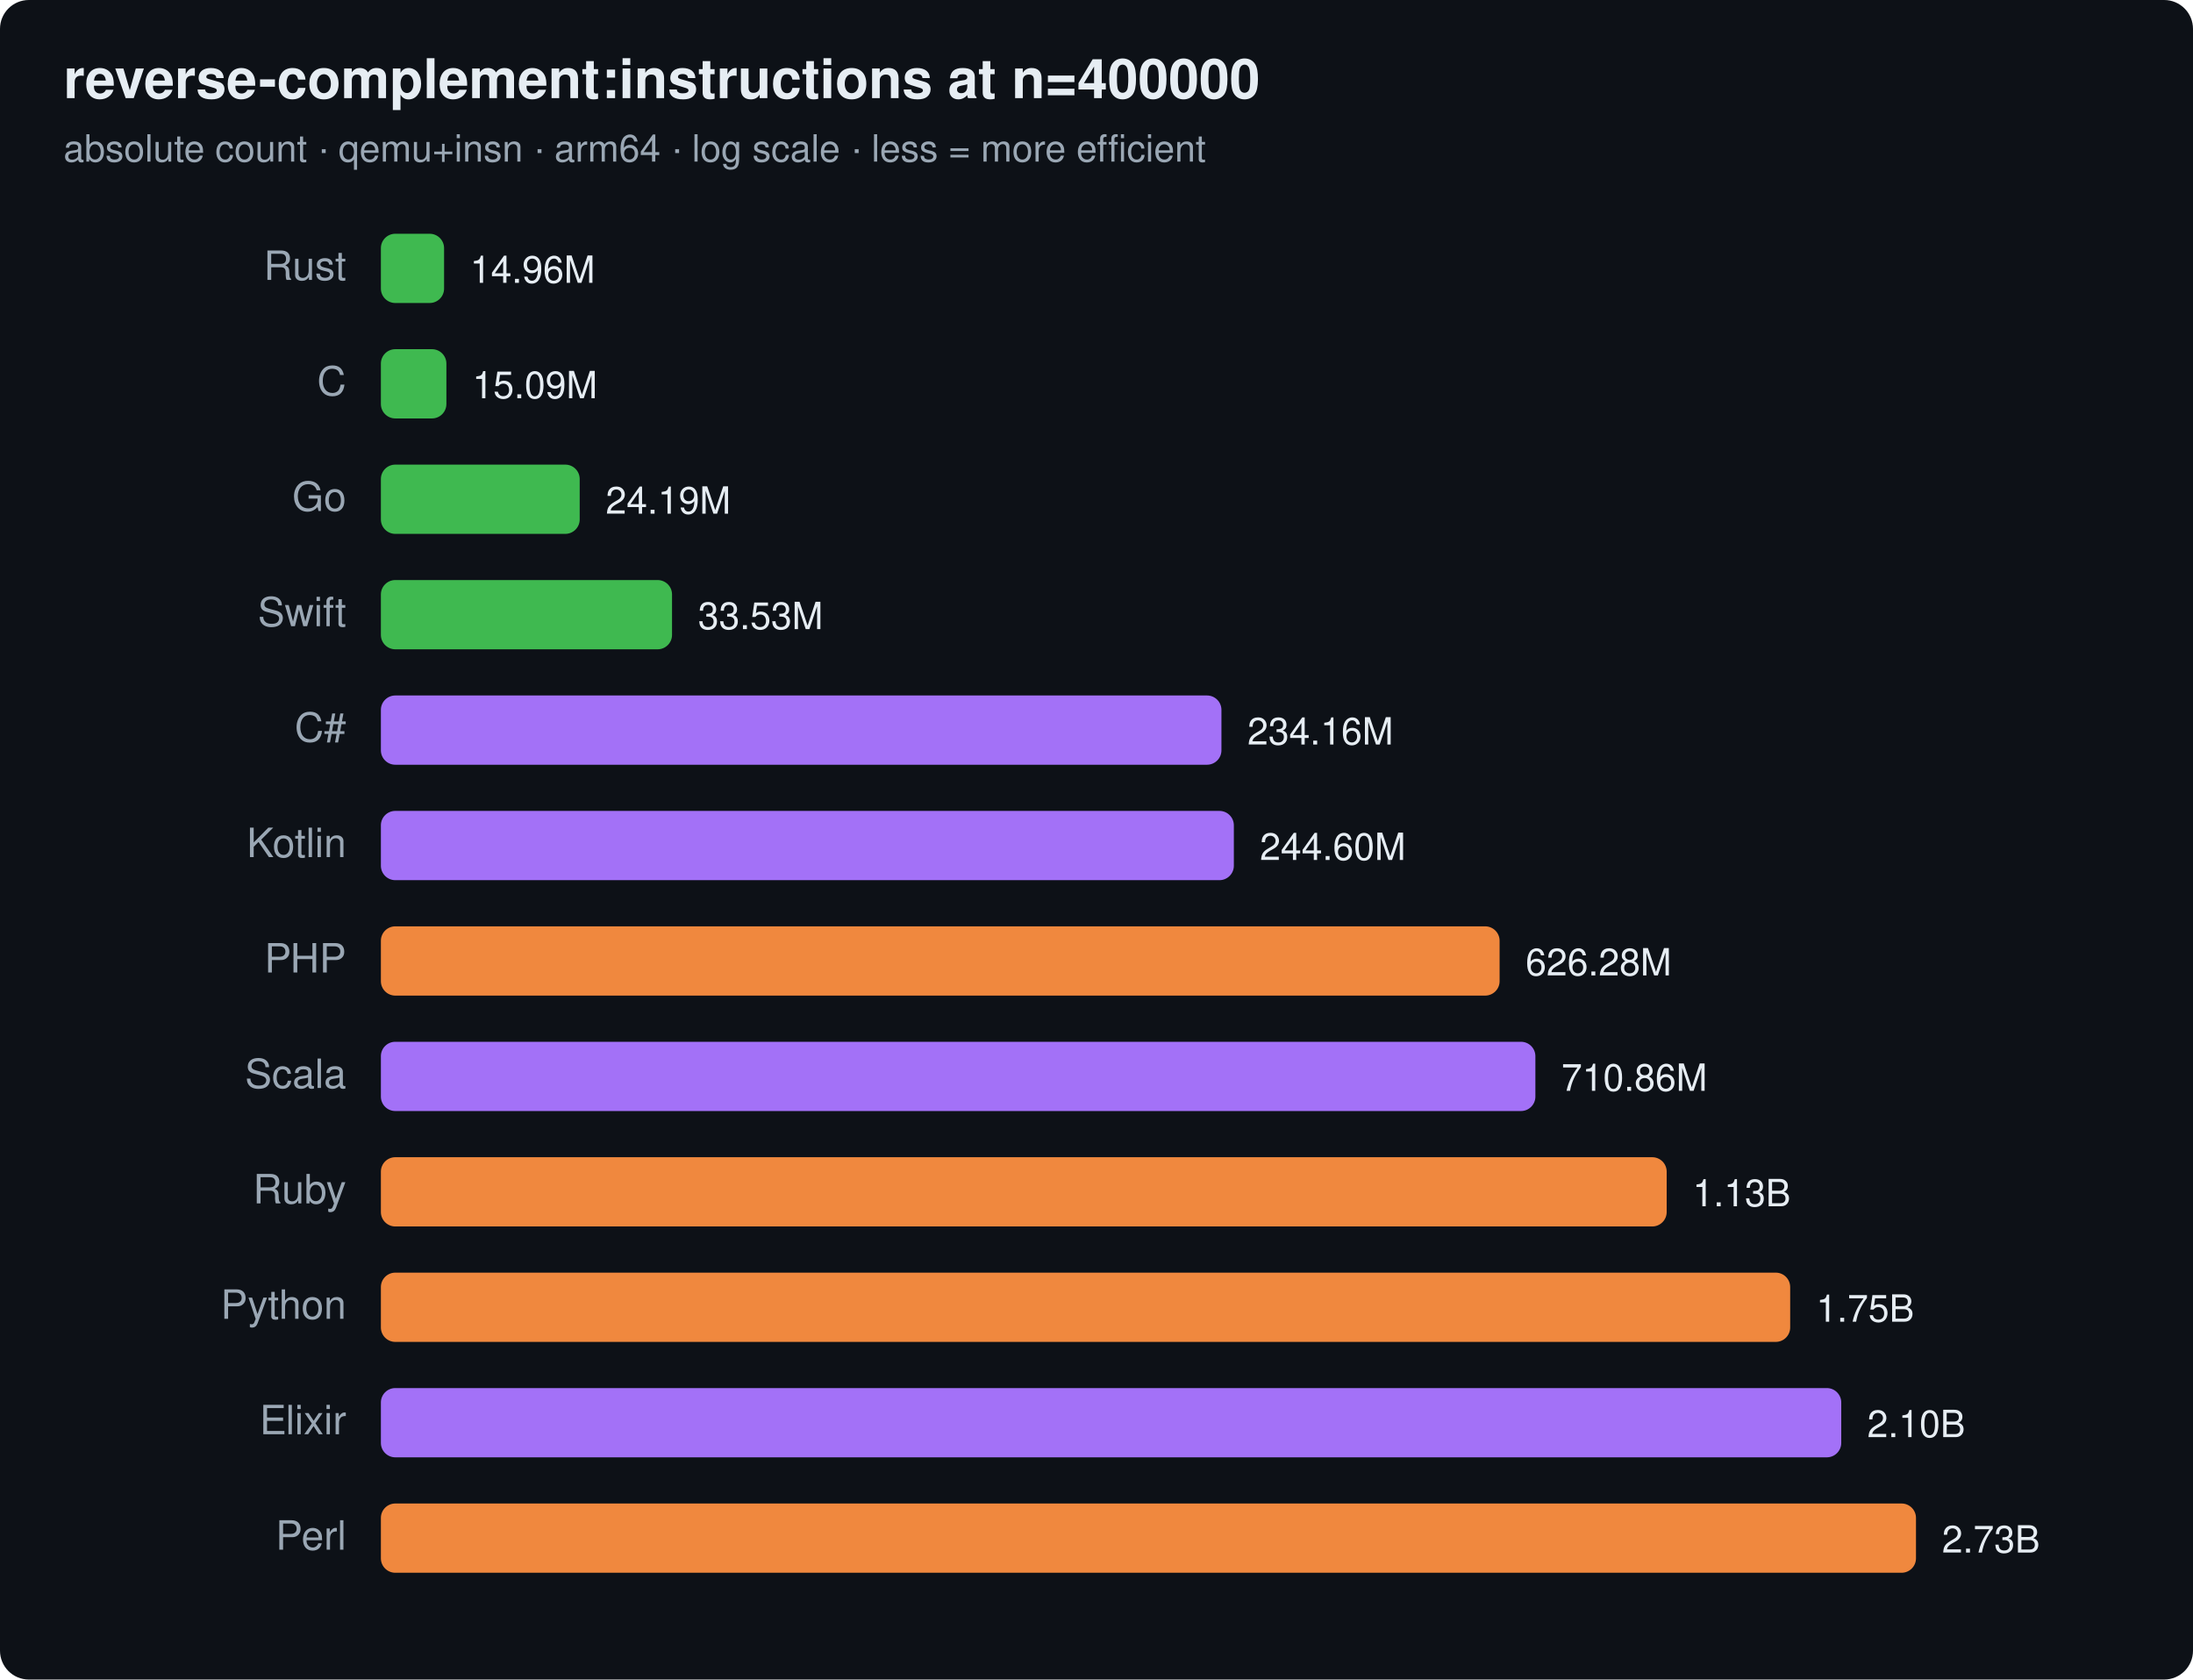
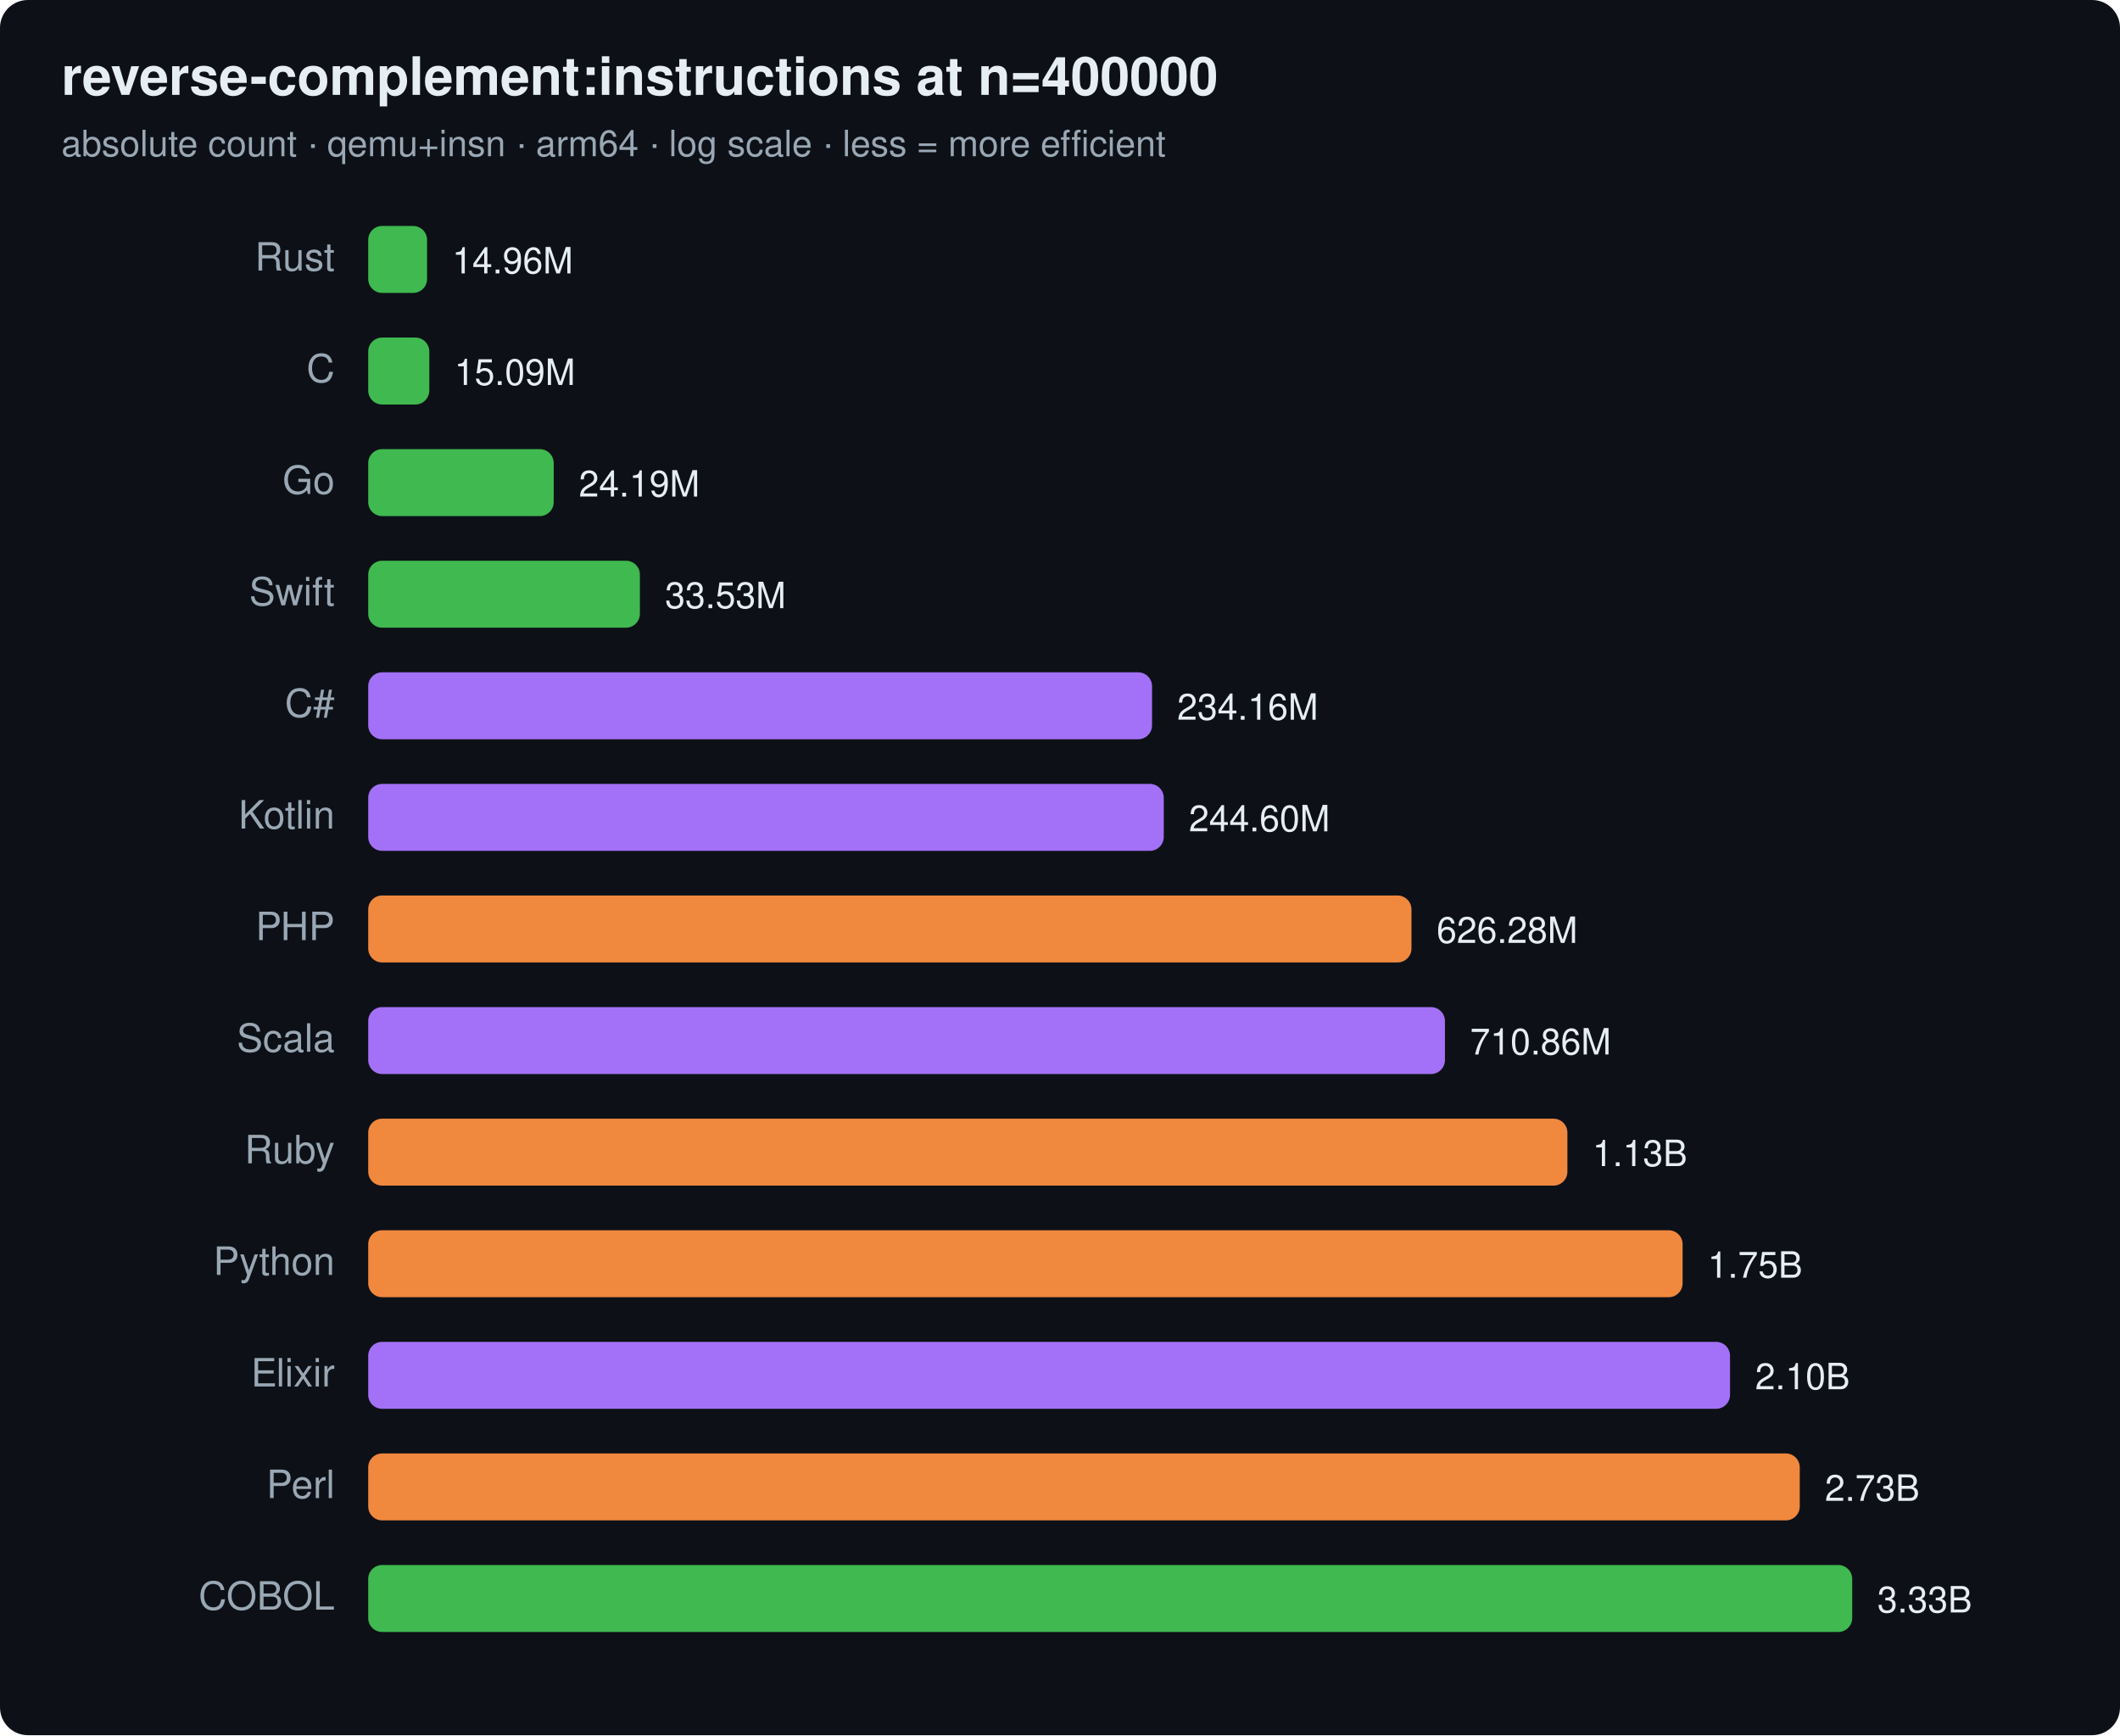
- <svg xmlns="http://www.w3.org/2000/svg" width="760" height="582" viewBox="0 0 760 582" font-family="ui-sans-serif,system-ui,Segoe UI,Helvetica,Arial">
-   <rect width="760" height="582" rx="10" fill="#0d1117" />
+ <svg xmlns="http://www.w3.org/2000/svg" width="760" height="622" viewBox="0 0 760 622" font-family="ui-sans-serif,system-ui,Segoe UI,Helvetica,Arial">
+   <rect width="760" height="622" rx="10" fill="#0d1117" />
  <text x="22" y="34" font-size="19" font-weight="700" fill="#e6edf3">reverse-complement:instructions at n=400000</text>
  <text x="22" y="56" font-size="13" fill="#9aa7b4">absolute count · qemu+insn · arm64 · log scale · less = more efficient</text>
  <text x="120" y="97" text-anchor="end" font-size="14" fill="#9aa7b4">Rust</text>
-   <rect x="132" y="81" width="21.9" height="24" rx="5" fill="#3fb950" />
-   <text x="162.9" y="98" font-size="13" fill="#e6edf3">14.96M</text>
+   <rect x="132" y="81" width="21.1" height="24" rx="5" fill="#3fb950" />
+   <text x="162.1" y="98" font-size="13" fill="#e6edf3">14.96M</text>
  <text x="120" y="137" text-anchor="end" font-size="14" fill="#9aa7b4">C</text>
-   <rect x="132" y="121" width="22.7" height="24" rx="5" fill="#3fb950" />
-   <text x="163.7" y="138" font-size="13" fill="#e6edf3">15.09M</text>
+   <rect x="132" y="121" width="21.9" height="24" rx="5" fill="#3fb950" />
+   <text x="162.9" y="138" font-size="13" fill="#e6edf3">15.09M</text>
  <text x="120" y="177" text-anchor="end" font-size="14" fill="#9aa7b4">Go</text>
-   <rect x="132" y="161" width="68.9" height="24" rx="5" fill="#3fb950" />
-   <text x="209.9" y="178" font-size="13" fill="#e6edf3">24.19M</text>
+   <rect x="132" y="161" width="66.5" height="24" rx="5" fill="#3fb950" />
+   <text x="207.5" y="178" font-size="13" fill="#e6edf3">24.19M</text>
  <text x="120" y="217" text-anchor="end" font-size="14" fill="#9aa7b4">Swift</text>
-   <rect x="132" y="201" width="100.9" height="24" rx="5" fill="#3fb950" />
-   <text x="241.9" y="218" font-size="13" fill="#e6edf3">33.53M</text>
+   <rect x="132" y="201" width="97.4" height="24" rx="5" fill="#3fb950" />
+   <text x="238.4" y="218" font-size="13" fill="#e6edf3">33.53M</text>
  <text x="120" y="257" text-anchor="end" font-size="14" fill="#9aa7b4">C#</text>
-   <rect x="132" y="241" width="291.3" height="24" rx="5" fill="#a371f7" />
-   <text x="432.3" y="258" font-size="13" fill="#e6edf3">234.16M</text>
+   <rect x="132" y="241" width="281.0" height="24" rx="5" fill="#a371f7" />
+   <text x="422.0" y="258" font-size="13" fill="#e6edf3">234.16M</text>
  <text x="120" y="297" text-anchor="end" font-size="14" fill="#9aa7b4">Kotlin</text>
-   <rect x="132" y="281" width="295.6" height="24" rx="5" fill="#a371f7" />
-   <text x="436.6" y="298" font-size="13" fill="#e6edf3">244.60M</text>
+   <rect x="132" y="281" width="285.2" height="24" rx="5" fill="#a371f7" />
+   <text x="426.2" y="298" font-size="13" fill="#e6edf3">244.60M</text>
  <text x="120" y="337" text-anchor="end" font-size="14" fill="#9aa7b4">PHP</text>
-   <rect x="132" y="321" width="387.7" height="24" rx="5" fill="#f0883e" />
-   <text x="528.7" y="338" font-size="13" fill="#e6edf3">626.28M</text>
+   <rect x="132" y="321" width="374.0" height="24" rx="5" fill="#f0883e" />
+   <text x="515.0" y="338" font-size="13" fill="#e6edf3">626.28M</text>
  <text x="120" y="377" text-anchor="end" font-size="14" fill="#9aa7b4">Scala</text>
-   <rect x="132" y="361" width="400.1" height="24" rx="5" fill="#a371f7" />
-   <text x="541.1" y="378" font-size="13" fill="#e6edf3">710.86M</text>
+   <rect x="132" y="361" width="386.0" height="24" rx="5" fill="#a371f7" />
+   <text x="527.0" y="378" font-size="13" fill="#e6edf3">710.86M</text>
  <text x="120" y="417" text-anchor="end" font-size="14" fill="#9aa7b4">Ruby</text>
-   <rect x="132" y="401" width="445.6" height="24" rx="5" fill="#f0883e" />
-   <text x="586.6" y="418" font-size="13" fill="#e6edf3">1.13B</text>
+   <rect x="132" y="401" width="429.9" height="24" rx="5" fill="#f0883e" />
+   <text x="570.9" y="418" font-size="13" fill="#e6edf3">1.13B</text>
  <text x="120" y="457" text-anchor="end" font-size="14" fill="#9aa7b4">Python</text>
-   <rect x="132" y="441" width="488.4" height="24" rx="5" fill="#f0883e" />
-   <text x="629.4" y="458" font-size="13" fill="#e6edf3">1.75B</text>
+   <rect x="132" y="441" width="471.2" height="24" rx="5" fill="#f0883e" />
+   <text x="612.2" y="458" font-size="13" fill="#e6edf3">1.75B</text>
  <text x="120" y="497" text-anchor="end" font-size="14" fill="#9aa7b4">Elixir</text>
-   <rect x="132" y="481" width="506.1" height="24" rx="5" fill="#a371f7" />
-   <text x="647.1" y="498" font-size="13" fill="#e6edf3">2.10B</text>
+   <rect x="132" y="481" width="488.2" height="24" rx="5" fill="#a371f7" />
+   <text x="629.2" y="498" font-size="13" fill="#e6edf3">2.10B</text>
  <text x="120" y="537" text-anchor="end" font-size="14" fill="#9aa7b4">Perl</text>
-   <rect x="132" y="521" width="532.0" height="24" rx="5" fill="#f0883e" />
-   <text x="673.0" y="538" font-size="13" fill="#e6edf3">2.73B</text>
+   <rect x="132" y="521" width="513.2" height="24" rx="5" fill="#f0883e" />
+   <text x="654.2" y="538" font-size="13" fill="#e6edf3">2.73B</text>
+   <text x="120" y="577" text-anchor="end" font-size="14" fill="#9aa7b4">COBOL</text>
+   <rect x="132" y="561" width="532.0" height="24" rx="5" fill="#3fb950" />
+   <text x="673.0" y="578" font-size="13" fill="#e6edf3">3.33B</text>
</svg>
